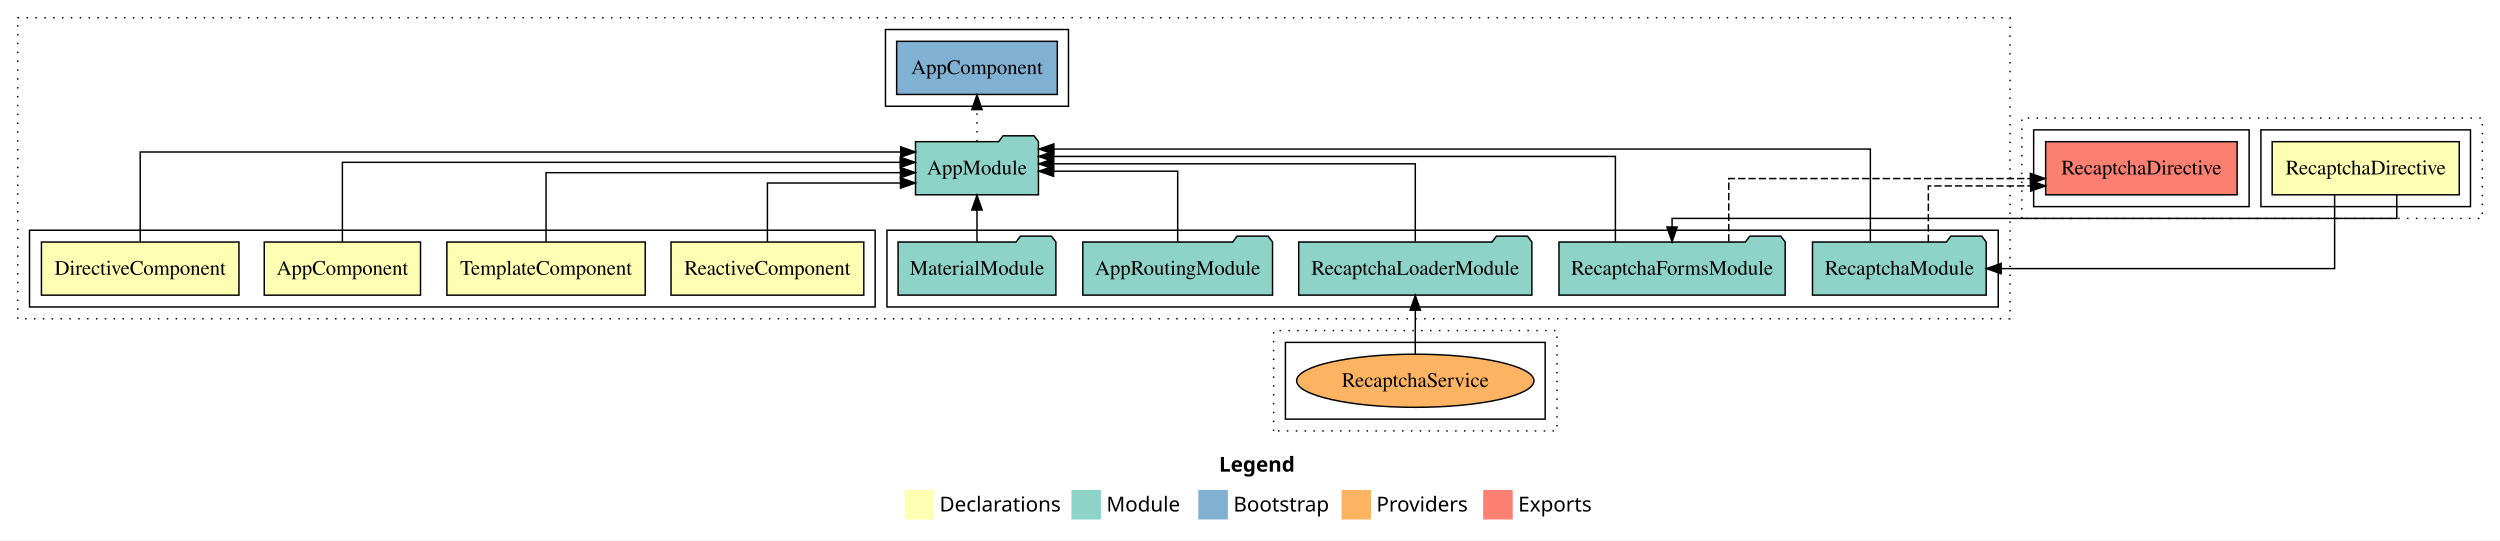
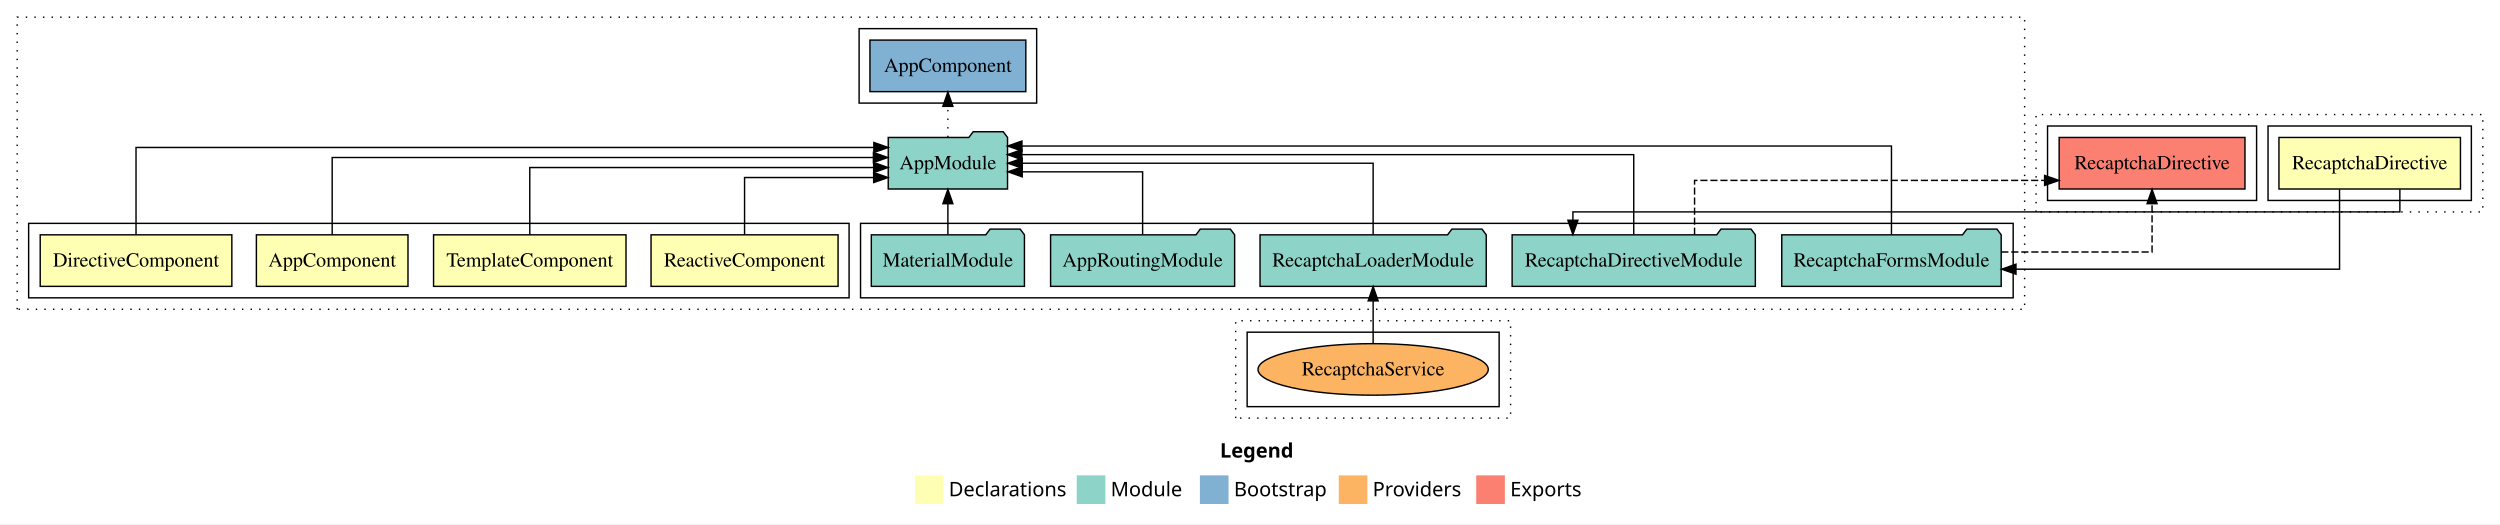
- <svg xmlns="http://www.w3.org/2000/svg" width="1694pt" height="366pt" viewBox="0.00 0.00 1694.00 366.00">
+ <svg xmlns="http://www.w3.org/2000/svg" width="1746pt" height="366pt" viewBox="0.00 0.00 1746.00 366.00">
  <g id="graph0" class="graph" transform="scale(1 1) rotate(0) translate(4 362)">
-     <polygon fill="#ffffff" stroke="transparent" points="-4,4 -4,-362 1690,-362 1690,4 -4,4" />
-     <text text-anchor="start" x="822.009" y="-42.4" font-family="sans-serif" font-weight="bold" font-size="14.00" fill="#000000">Legend</text>
-     <polygon fill="#ffffb3" stroke="transparent" points="609,-10 609,-30 629,-30 629,-10 609,-10" />
-     <text text-anchor="start" x="632.629" y="-15.4" font-family="sans-serif" font-size="14.00" fill="#000000">  Declarations</text>
-     <polygon fill="#8dd3c7" stroke="transparent" points="722,-10 722,-30 742,-30 742,-10 722,-10" />
-     <text text-anchor="start" x="745.725" y="-15.4" font-family="sans-serif" font-size="14.00" fill="#000000">  Module</text>
-     <polygon fill="#80b1d3" stroke="transparent" points="808,-10 808,-30 828,-30 828,-10 808,-10" />
-     <text text-anchor="start" x="831.781" y="-15.4" font-family="sans-serif" font-size="14.00" fill="#000000">  Bootstrap</text>
-     <polygon fill="#fdb462" stroke="transparent" points="905,-10 905,-30 925,-30 925,-10 905,-10" />
-     <text text-anchor="start" x="928.673" y="-15.4" font-family="sans-serif" font-size="14.00" fill="#000000">  Providers</text>
-     <polygon fill="#fb8072" stroke="transparent" points="1001,-10 1001,-30 1021,-30 1021,-10 1001,-10" />
-     <text text-anchor="start" x="1024.726" y="-15.4" font-family="sans-serif" font-size="14.00" fill="#000000">  Exports</text>
+     <polygon fill="#ffffff" stroke="transparent" points="-4,4 -4,-362 1742,-362 1742,4 -4,4" />
+     <text text-anchor="start" x="848.009" y="-42.4" font-family="sans-serif" font-weight="bold" font-size="14.00" fill="#000000">Legend</text>
+     <polygon fill="#ffffb3" stroke="transparent" points="635,-10 635,-30 655,-30 655,-10 635,-10" />
+     <text text-anchor="start" x="658.629" y="-15.4" font-family="sans-serif" font-size="14.00" fill="#000000">  Declarations</text>
+     <polygon fill="#8dd3c7" stroke="transparent" points="748,-10 748,-30 768,-30 768,-10 748,-10" />
+     <text text-anchor="start" x="771.725" y="-15.4" font-family="sans-serif" font-size="14.00" fill="#000000">  Module</text>
+     <polygon fill="#80b1d3" stroke="transparent" points="834,-10 834,-30 854,-30 854,-10 834,-10" />
+     <text text-anchor="start" x="857.781" y="-15.4" font-family="sans-serif" font-size="14.00" fill="#000000">  Bootstrap</text>
+     <polygon fill="#fdb462" stroke="transparent" points="931,-10 931,-30 951,-30 951,-10 931,-10" />
+     <text text-anchor="start" x="954.673" y="-15.4" font-family="sans-serif" font-size="14.00" fill="#000000">  Providers</text>
+     <polygon fill="#fb8072" stroke="transparent" points="1027,-10 1027,-30 1047,-30 1047,-10 1027,-10" />
+     <text text-anchor="start" x="1050.726" y="-15.4" font-family="sans-serif" font-size="14.00" fill="#000000">  Exports</text>
    <g id="clust1" class="cluster">
-       <polygon fill="none" stroke="#000000" stroke-dasharray="1,5" points="8,-146 8,-350 1358,-350 1358,-146 8,-146" />
+       <polygon fill="none" stroke="#000000" stroke-dasharray="1,5" points="8,-146 8,-350 1410,-350 1410,-146 8,-146" />
    </g>
    <g id="clust2" class="cluster">
      <polygon fill="none" stroke="#000000" points="16,-154 16,-206 589,-206 589,-154 16,-154" />
    </g>
    <g id="clust7" class="cluster">
-       <polygon fill="none" stroke="#000000" points="597,-154 597,-206 1350,-206 1350,-154 597,-154" />
+       <polygon fill="none" stroke="#000000" points="597,-154 597,-206 1402,-206 1402,-154 597,-154" />
    </g>
    <g id="clust9" class="cluster">
      <polygon fill="none" stroke="#000000" points="596,-290 596,-342 720,-342 720,-290 596,-290" />
    </g>
    <g id="clust23" class="cluster">
-       <polygon fill="none" stroke="#000000" stroke-dasharray="1,5" points="1366,-214 1366,-282 1678,-282 1678,-214 1366,-214" />
+       <polygon fill="none" stroke="#000000" stroke-dasharray="1,5" points="1418,-214 1418,-282 1730,-282 1730,-214 1418,-214" />
    </g>
    <g id="clust24" class="cluster">
-       <polygon fill="none" stroke="#000000" points="1528,-222 1528,-274 1670,-274 1670,-222 1528,-222" />
+       <polygon fill="none" stroke="#000000" points="1580,-222 1580,-274 1722,-274 1722,-222 1580,-222" />
    </g>
    <g id="clust27" class="cluster">
-       <polygon fill="none" stroke="#000000" points="1374,-222 1374,-274 1520,-274 1520,-222 1374,-222" />
+       <polygon fill="none" stroke="#000000" points="1426,-222 1426,-274 1572,-274 1572,-222 1426,-222" />
    </g>
-     <g id="clust30" class="cluster">
+     <g id="clust37" class="cluster">
      <polygon fill="none" stroke="#000000" stroke-dasharray="1,5" points="859,-70 859,-138 1051,-138 1051,-70 859,-70" />
    </g>
-     <g id="clust35" class="cluster">
+     <g id="clust42" class="cluster">
      <polygon fill="none" stroke="#000000" points="867,-78 867,-130 1043,-130 1043,-78 867,-78" />
    </g>
    <g id="node1" class="node">
      <polygon fill="#ffffb3" stroke="#000000" points="280.94,-198 175.06,-198 175.06,-162 280.94,-162 280.94,-198" />
      <text text-anchor="middle" x="228" y="-175.8" font-family="Times,serif" font-size="14.00" fill="#000000">AppComponent</text>
    </g>
    <g id="node5" class="node">
      <polygon fill="#8dd3c7" stroke="#000000" points="699.657,-266 696.657,-270 675.657,-270 672.657,-266 616.343,-266 616.343,-230 699.657,-230 699.657,-266" />
      <text text-anchor="middle" x="658" y="-243.8" font-family="Times,serif" font-size="14.00" fill="#000000">AppModule</text>
    </g>
    <g id="edge1" class="edge">
      <path fill="none" stroke="#000000" d="M228,-198.169C228,-219.498 228,-252 228,-252 228,-252 605.987,-252 605.987,-252" />
      <polygon fill="#000000" stroke="#000000" points="605.987,-255.5 615.987,-252 605.987,-248.5 605.987,-255.5" />
    </g>
    <g id="node2" class="node">
      <polygon fill="#ffffb3" stroke="#000000" points="157.916,-198 24.084,-198 24.084,-162 157.916,-162 157.916,-198" />
      <text text-anchor="middle" x="91" y="-175.8" font-family="Times,serif" font-size="14.00" fill="#000000">DirectiveComponent</text>
    </g>
    <g id="edge2" class="edge">
      <path fill="none" stroke="#000000" d="M91,-198.323C91,-221.66 91,-259 91,-259 91,-259 606.307,-259 606.307,-259" />
      <polygon fill="#000000" stroke="#000000" points="606.307,-262.5 616.307,-259 606.307,-255.5 606.307,-262.5" />
    </g>
    <g id="node3" class="node">
      <polygon fill="#ffffb3" stroke="#000000" points="581.309,-198 450.691,-198 450.691,-162 581.309,-162 581.309,-198" />
      <text text-anchor="middle" x="516" y="-175.8" font-family="Times,serif" font-size="14.00" fill="#000000">ReactiveComponent</text>
    </g>
    <g id="edge3" class="edge">
      <path fill="none" stroke="#000000" d="M516,-198.034C516,-215.06 516,-238 516,-238 516,-238 606.163,-238 606.163,-238" />
      <polygon fill="#000000" stroke="#000000" points="606.163,-241.5 616.163,-238 606.163,-234.5 606.163,-241.5" />
    </g>
    <g id="node4" class="node">
      <polygon fill="#ffffb3" stroke="#000000" points="433.201,-198 298.799,-198 298.799,-162 433.201,-162 433.201,-198" />
      <text text-anchor="middle" x="366" y="-175.8" font-family="Times,serif" font-size="14.00" fill="#000000">TemplateComponent</text>
    </g>
    <g id="edge4" class="edge">
      <path fill="none" stroke="#000000" d="M366,-198.106C366,-217.339 366,-245 366,-245 366,-245 606.163,-245 606.163,-245" />
      <polygon fill="#000000" stroke="#000000" points="606.164,-248.5 616.163,-245 606.163,-241.5 606.164,-248.5" />
    </g>
    <g id="node11" class="node">
      <polygon fill="#80b1d3" stroke="#000000" points="712.439,-334 603.561,-334 603.561,-298 712.439,-298 712.439,-334" />
      <text text-anchor="middle" x="658" y="-311.8" font-family="Times,serif" font-size="14.00" fill="#000000">AppComponent </text>
    </g>
    <g id="edge10" class="edge">
      <path fill="none" stroke="#000000" stroke-dasharray="1,5" d="M658,-266.223C658,-266.223 658,-287.727 658,-287.727" />
      <polygon fill="#000000" stroke="#000000" points="654.5,-287.727 658,-297.727 661.5,-287.727 654.5,-287.727" />
    </g>
    <g id="node6" class="node">
      <polygon fill="#8dd3c7" stroke="#000000" points="858.274,-198 855.274,-202 834.274,-202 831.274,-198 729.726,-198 729.726,-162 858.274,-162 858.274,-198" />
      <text text-anchor="middle" x="794" y="-175.8" font-family="Times,serif" font-size="14.00" fill="#000000">AppRoutingModule</text>
    </g>
    <g id="edge5" class="edge">
-       <path fill="none" stroke="#000000" d="M794,-198.035C794,-217.576 794,-246 794,-246 794,-246 709.914,-246 709.914,-246" />
-       <polygon fill="#000000" stroke="#000000" points="709.914,-242.5 699.914,-246 709.914,-249.5 709.914,-242.5" />
+       <path fill="none" stroke="#000000" d="M794,-198.267C794,-216.555 794,-242 794,-242 794,-242 709.914,-242 709.914,-242" />
+       <polygon fill="#000000" stroke="#000000" points="709.914,-238.5 699.914,-242 709.914,-245.5 709.914,-238.5" />
    </g>
    <g id="node7" class="node">
      <polygon fill="#8dd3c7" stroke="#000000" points="711.471,-198 708.471,-202 687.471,-202 684.471,-198 604.529,-198 604.529,-162 711.471,-162 711.471,-198" />
      <text text-anchor="middle" x="658" y="-175.8" font-family="Times,serif" font-size="14.00" fill="#000000">MaterialModule</text>
    </g>
    <g id="edge6" class="edge">
      <path fill="none" stroke="#000000" d="M658,-198.223C658,-198.223 658,-219.727 658,-219.727" />
      <polygon fill="#000000" stroke="#000000" points="654.5,-219.727 658,-229.727 661.5,-219.727 654.5,-219.727" />
    </g>
    <g id="node8" class="node">
-       <polygon fill="#8dd3c7" stroke="#000000" points="1205.629,-198 1202.629,-202 1181.629,-202 1178.629,-198 1052.371,-198 1052.371,-162 1205.629,-162 1205.629,-198" />
-       <text text-anchor="middle" x="1129" y="-175.8" font-family="Times,serif" font-size="14.00" fill="#000000">RecaptchaFormsModule</text>
+       <polygon fill="#8dd3c7" stroke="#000000" points="1221.933,-198 1218.933,-202 1197.933,-202 1194.933,-198 1052.067,-198 1052.067,-162 1221.933,-162 1221.933,-198" />
+       <text text-anchor="middle" x="1137" y="-175.8" font-family="Times,serif" font-size="14.00" fill="#000000">RecaptchaDirectiveModule</text>
    </g>
    <g id="edge7" class="edge">
-       <path fill="none" stroke="#000000" d="M1090.593,-198.011C1090.593,-220.485 1090.593,-256 1090.593,-256 1090.593,-256 709.872,-256 709.872,-256" />
-       <polygon fill="#000000" stroke="#000000" points="709.872,-252.5 699.872,-256 709.872,-259.5 709.872,-252.5" />
+       <path fill="none" stroke="#000000" d="M1137,-198.292C1137,-220.206 1137,-254 1137,-254 1137,-254 709.67,-254 709.67,-254" />
+       <polygon fill="#000000" stroke="#000000" points="709.67,-250.5 699.67,-254 709.67,-257.5 709.67,-250.5" />
    </g>
    <g id="node13" class="node">
-       <polygon fill="#fb8072" stroke="#000000" points="1511.883,-266 1382.117,-266 1382.117,-230 1511.883,-230 1511.883,-266" />
-       <text text-anchor="middle" x="1447" y="-243.8" font-family="Times,serif" font-size="14.00" fill="#000000">RecaptchaDirective </text>
+       <polygon fill="#fb8072" stroke="#000000" points="1563.883,-266 1434.117,-266 1434.117,-230 1563.883,-230 1563.883,-266" />
+       <text text-anchor="middle" x="1499" y="-243.8" font-family="Times,serif" font-size="14.00" fill="#000000">RecaptchaDirective </text>
    </g>
    <g id="edge12" class="edge">
-       <path fill="none" stroke="#000000" stroke-dasharray="5,2" d="M1167.407,-198.302C1167.407,-216.27 1167.407,-241 1167.407,-241 1167.407,-241 1371.801,-241 1371.801,-241" />
-       <polygon fill="#000000" stroke="#000000" points="1371.801,-244.5 1381.801,-241 1371.801,-237.5 1371.801,-244.5" />
+       <path fill="none" stroke="#000000" stroke-dasharray="5,2" d="M1179.483,-198.027C1179.483,-214.398 1179.483,-236 1179.483,-236 1179.483,-236 1423.956,-236 1423.956,-236" />
+       <polygon fill="#000000" stroke="#000000" points="1423.956,-239.5 1433.956,-236 1423.956,-232.5 1423.956,-239.5" />
    </g>
    <g id="node9" class="node">
+       <polygon fill="#8dd3c7" stroke="#000000" points="1393.629,-198 1390.629,-202 1369.629,-202 1366.629,-198 1240.371,-198 1240.371,-162 1393.629,-162 1393.629,-198" />
+       <text text-anchor="middle" x="1317" y="-175.8" font-family="Times,serif" font-size="14.00" fill="#000000">RecaptchaFormsModule</text>
+     </g>
+     <g id="edge8" class="edge">
+       <path fill="none" stroke="#000000" d="M1317,-198.153C1317,-221.757 1317,-260 1317,-260 1317,-260 709.723,-260 709.723,-260" />
+       <polygon fill="#000000" stroke="#000000" points="709.723,-256.5 699.723,-260 709.723,-263.5 709.723,-256.5" />
+     </g>
+     <g id="edge14" class="edge">
+       <path fill="none" stroke="#000000" stroke-dasharray="5,2" d="M1393.657,-186C1443.396,-186 1499,-186 1499,-186 1499,-186 1499,-219.733 1499,-219.733" />
+       <polygon fill="#000000" stroke="#000000" points="1495.5,-219.733 1499,-229.733 1502.5,-219.733 1495.5,-219.733" />
+     </g>
+     <g id="node10" class="node">
      <polygon fill="#8dd3c7" stroke="#000000" points="1033.993,-198 1030.993,-202 1009.993,-202 1006.993,-198 876.007,-198 876.007,-162 1033.993,-162 1033.993,-198" />
      <text text-anchor="middle" x="955" y="-175.8" font-family="Times,serif" font-size="14.00" fill="#000000">RecaptchaLoaderModule</text>
    </g>
-     <g id="edge8" class="edge">
-       <path fill="none" stroke="#000000" d="M955,-198.284C955,-219.321 955,-251 955,-251 955,-251 709.923,-251 709.923,-251" />
-       <polygon fill="#000000" stroke="#000000" points="709.923,-247.5 699.923,-251 709.923,-254.5 709.923,-247.5" />
-     </g>
-     <g id="node10" class="node">
-       <polygon fill="#8dd3c7" stroke="#000000" points="1341.85,-198 1338.85,-202 1317.85,-202 1314.85,-198 1224.15,-198 1224.15,-162 1341.85,-162 1341.85,-198" />
-       <text text-anchor="middle" x="1283" y="-175.8" font-family="Times,serif" font-size="14.00" fill="#000000">RecaptchaModule</text>
-     </g>
    <g id="edge9" class="edge">
-       <path fill="none" stroke="#000000" d="M1263.358,-198.38C1263.358,-222.279 1263.358,-261 1263.358,-261 1263.358,-261 710.087,-261 710.087,-261" />
-       <polygon fill="#000000" stroke="#000000" points="710.087,-257.5 700.087,-261 710.087,-264.5 710.087,-257.5" />
-     </g>
-     <g id="edge15" class="edge">
-       <path fill="none" stroke="#000000" stroke-dasharray="5,2" d="M1302.642,-198.027C1302.642,-214.398 1302.642,-236 1302.642,-236 1302.642,-236 1372,-236 1372,-236" />
-       <polygon fill="#000000" stroke="#000000" points="1372,-239.5 1382,-236 1372,-232.5 1372,-239.5" />
+       <path fill="none" stroke="#000000" d="M955,-198.223C955,-218.365 955,-248 955,-248 955,-248 709.923,-248 709.923,-248" />
+       <polygon fill="#000000" stroke="#000000" points="709.923,-244.5 699.923,-248 709.923,-251.5 709.923,-244.5" />
    </g>
    <g id="node12" class="node">
-       <polygon fill="#ffffb3" stroke="#000000" points="1662.384,-266 1535.616,-266 1535.616,-230 1662.384,-230 1662.384,-266" />
-       <text text-anchor="middle" x="1599" y="-243.8" font-family="Times,serif" font-size="14.00" fill="#000000">RecaptchaDirective</text>
+       <polygon fill="#ffffb3" stroke="#000000" points="1714.384,-266 1587.616,-266 1587.616,-230 1714.384,-230 1714.384,-266" />
+       <text text-anchor="middle" x="1651" y="-243.8" font-family="Times,serif" font-size="14.00" fill="#000000">RecaptchaDirective</text>
    </g>
    <g id="edge11" class="edge">
-       <path fill="none" stroke="#000000" d="M1620.064,-229.806C1620.064,-221.722 1620.064,-214 1620.064,-214 1620.064,-214 1129,-214 1129,-214 1129,-214 1129,-208.194 1129,-208.194" />
-       <polygon fill="#000000" stroke="#000000" points="1132.5,-208.194 1129,-198.194 1125.5,-208.195 1132.5,-208.194" />
+       <path fill="none" stroke="#000000" d="M1672.064,-229.806C1672.064,-221.722 1672.064,-214 1672.064,-214 1672.064,-214 1094.517,-214 1094.517,-214 1094.517,-214 1094.517,-208.194 1094.517,-208.194" />
+       <polygon fill="#000000" stroke="#000000" points="1098.017,-208.194 1094.517,-198.194 1091.017,-208.195 1098.017,-208.194" />
    </g>
-     <g id="edge14" class="edge">
-       <path fill="none" stroke="#000000" d="M1577.936,-229.777C1577.936,-209.635 1577.936,-180 1577.936,-180 1577.936,-180 1351.976,-180 1351.976,-180" />
-       <polygon fill="#000000" stroke="#000000" points="1351.976,-176.5 1341.976,-180 1351.976,-183.5 1351.976,-176.5" />
+     <g id="edge13" class="edge">
+       <path fill="none" stroke="#000000" d="M1629.936,-229.708C1629.936,-207.794 1629.936,-174 1629.936,-174 1629.936,-174 1403.954,-174 1403.954,-174" />
+       <polygon fill="#000000" stroke="#000000" points="1403.954,-170.5 1393.954,-174 1403.954,-177.5 1403.954,-170.5" />
    </g>
    <g id="node14" class="node">
      <ellipse fill="#fdb462" stroke="#000000" cx="955" cy="-104" rx="80.413" ry="18" />
      <text text-anchor="middle" x="955" y="-99.8" font-family="Times,serif" font-size="14.00" fill="#000000">RecaptchaService</text>
    </g>
-     <g id="edge13" class="edge">
+     <g id="edge15" class="edge">
      <path fill="none" stroke="#000000" d="M955,-122.011C955,-122.011 955,-151.855 955,-151.855" />
      <polygon fill="#000000" stroke="#000000" points="951.5,-151.855 955,-161.855 958.5,-151.855 951.5,-151.855" />
    </g>
  </g>
</svg>
